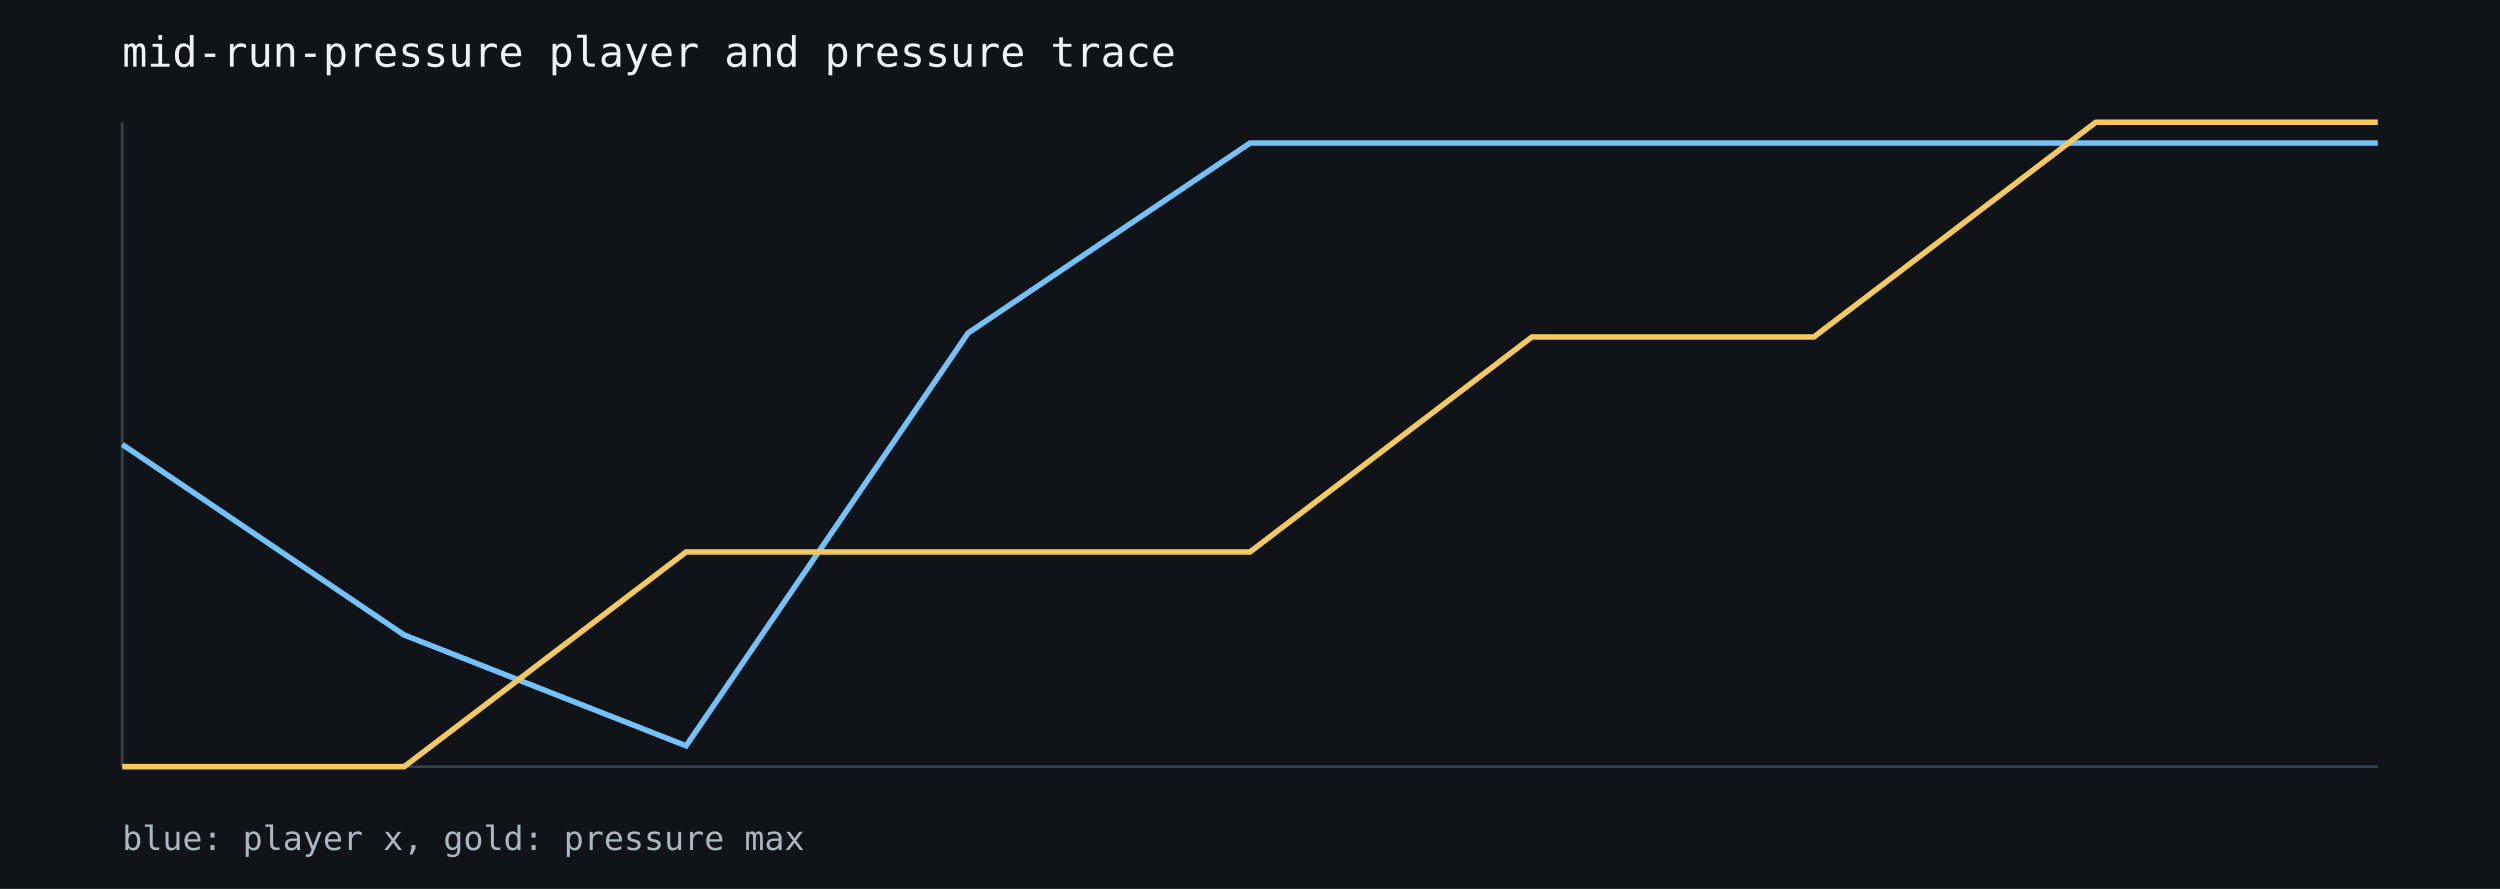
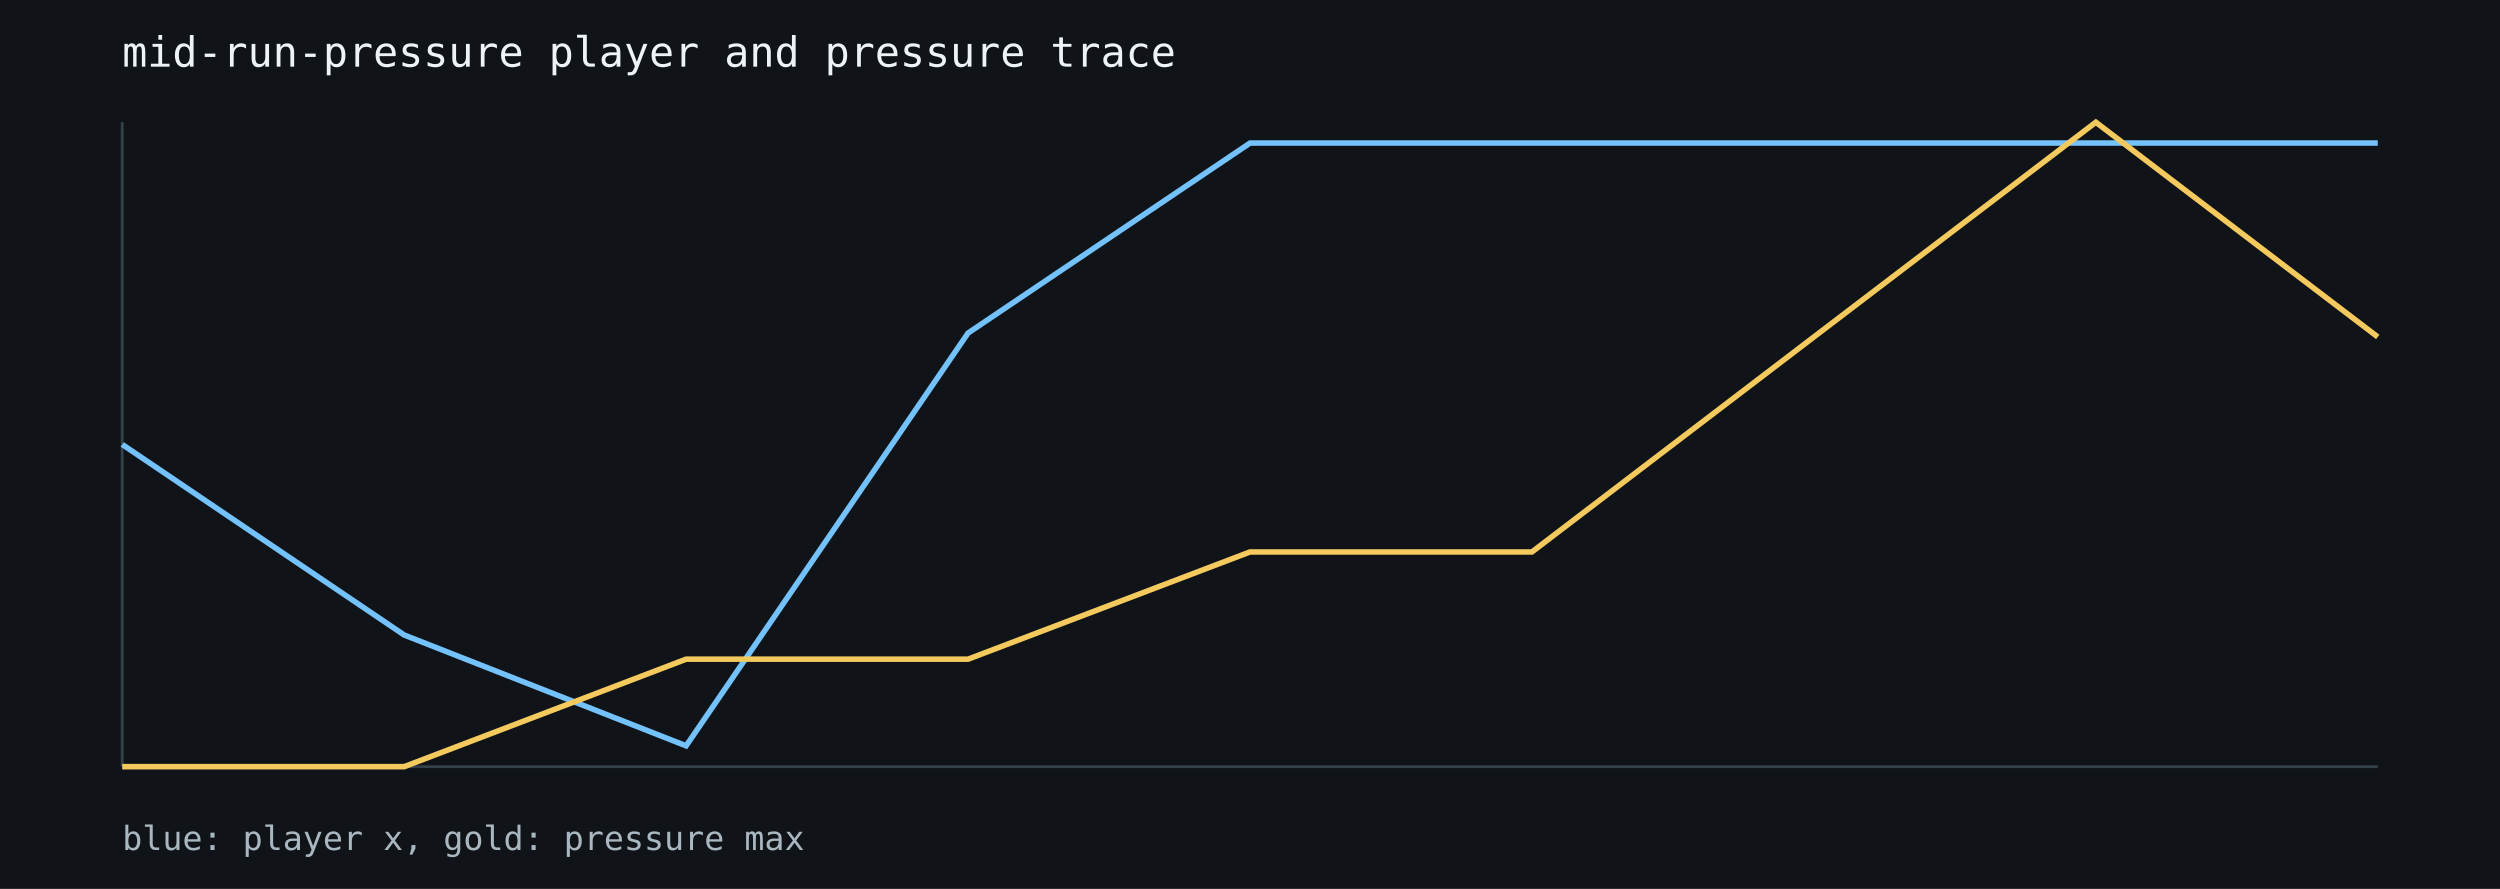
<svg xmlns="http://www.w3.org/2000/svg" width="900" height="320" viewBox="0 0 900 320">
  <rect width="100%" height="100%" fill="#101418" />
  <text x="44" y="24" fill="#eef3f6" font-family="monospace" font-size="15">mid-run-pressure player and pressure trace</text>
  <line x1="44" y1="276" x2="856" y2="276" stroke="#34404a" />
  <line x1="44" y1="44" x2="44" y2="276" stroke="#34404a" />
  <path d="M44.0,160.0 L145.5,228.6 L247.0,268.5 L348.5,119.9 L450.0,51.5 L551.5,51.5 L653.0,51.5 L754.5,51.5 L856.0,51.5" fill="none" stroke="#73c2fb" stroke-width="2" />
-   <path d="M44.0,276.0 L145.5,276.0 L247.0,198.7 L348.5,198.7 L450.0,198.7 L551.5,121.3 L653.0,121.3 L754.5,44.0 L856.0,44.0" fill="none" stroke="#f4c95d" stroke-width="2" />
+   <path d="M44.0,276.0 L145.5,276.0 L247.0,237.3 L348.5,237.3 L450.0,198.7 L551.5,198.7 L653.0,121.3 L754.5,44.0 L856.0,121.3" fill="none" stroke="#f4c95d" stroke-width="2" />
  <text x="44" y="306" fill="#a9b7c0" font-family="monospace" font-size="12">blue: player x, gold: pressure max</text>
</svg>
